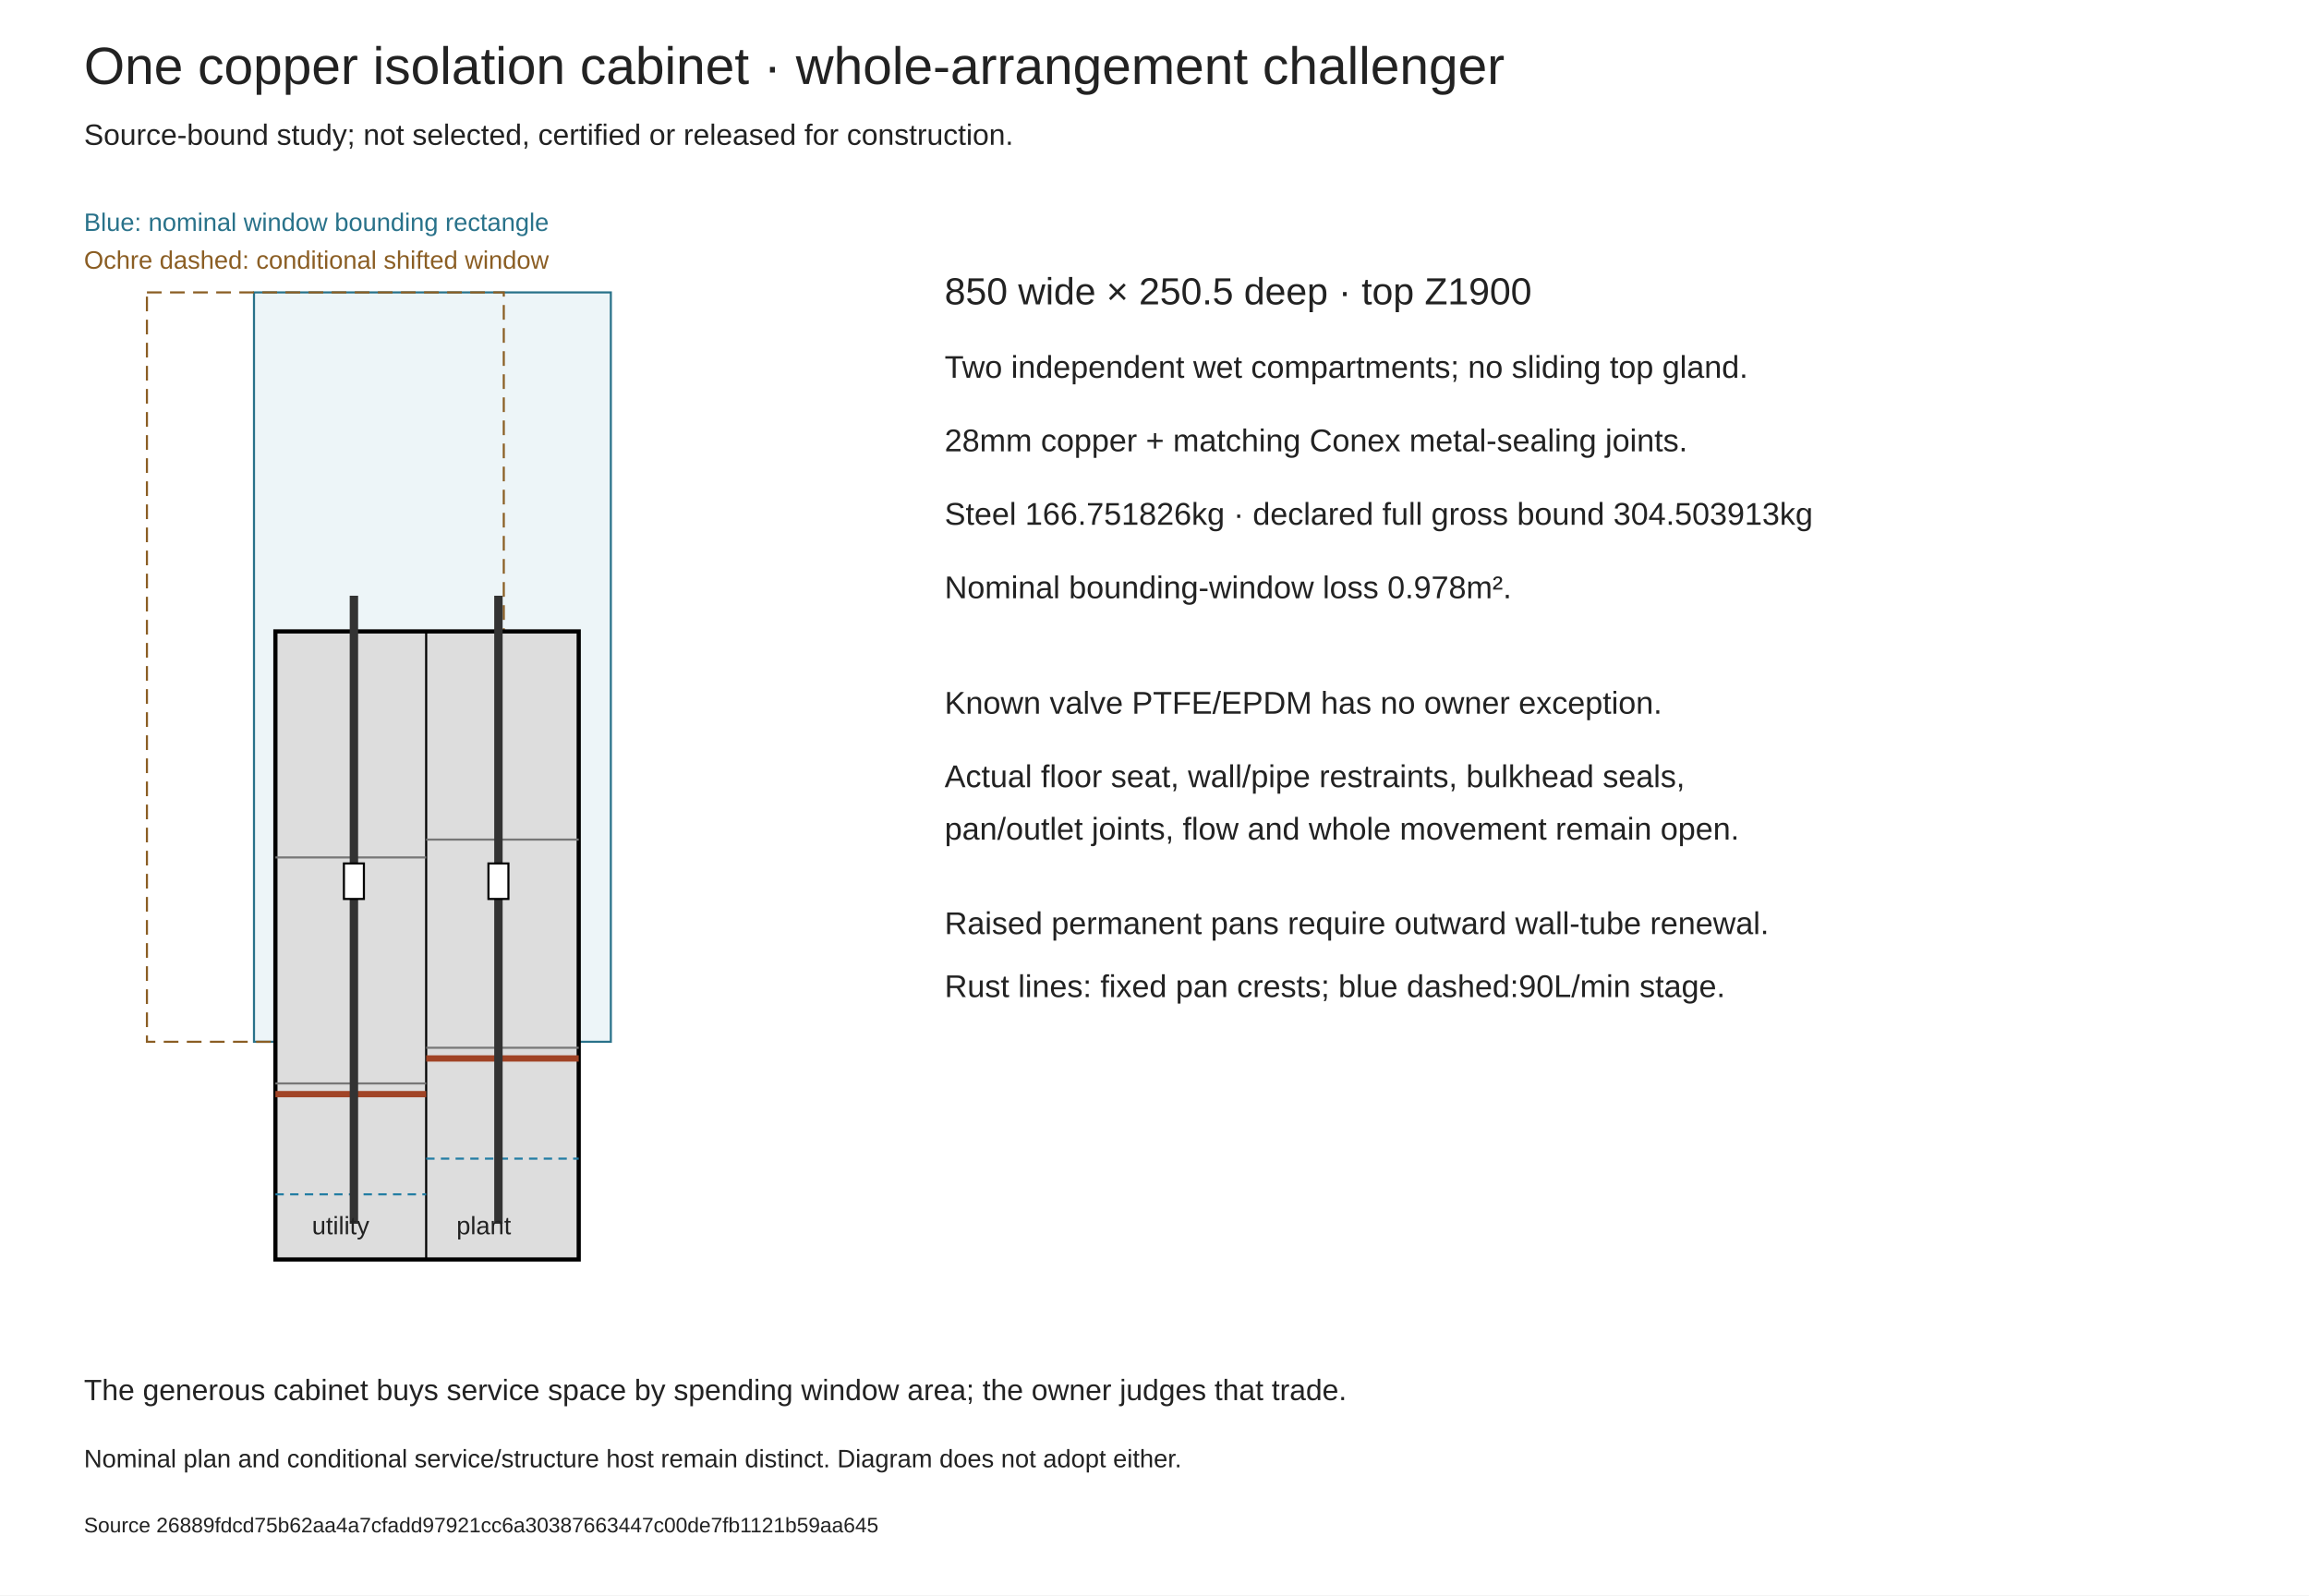
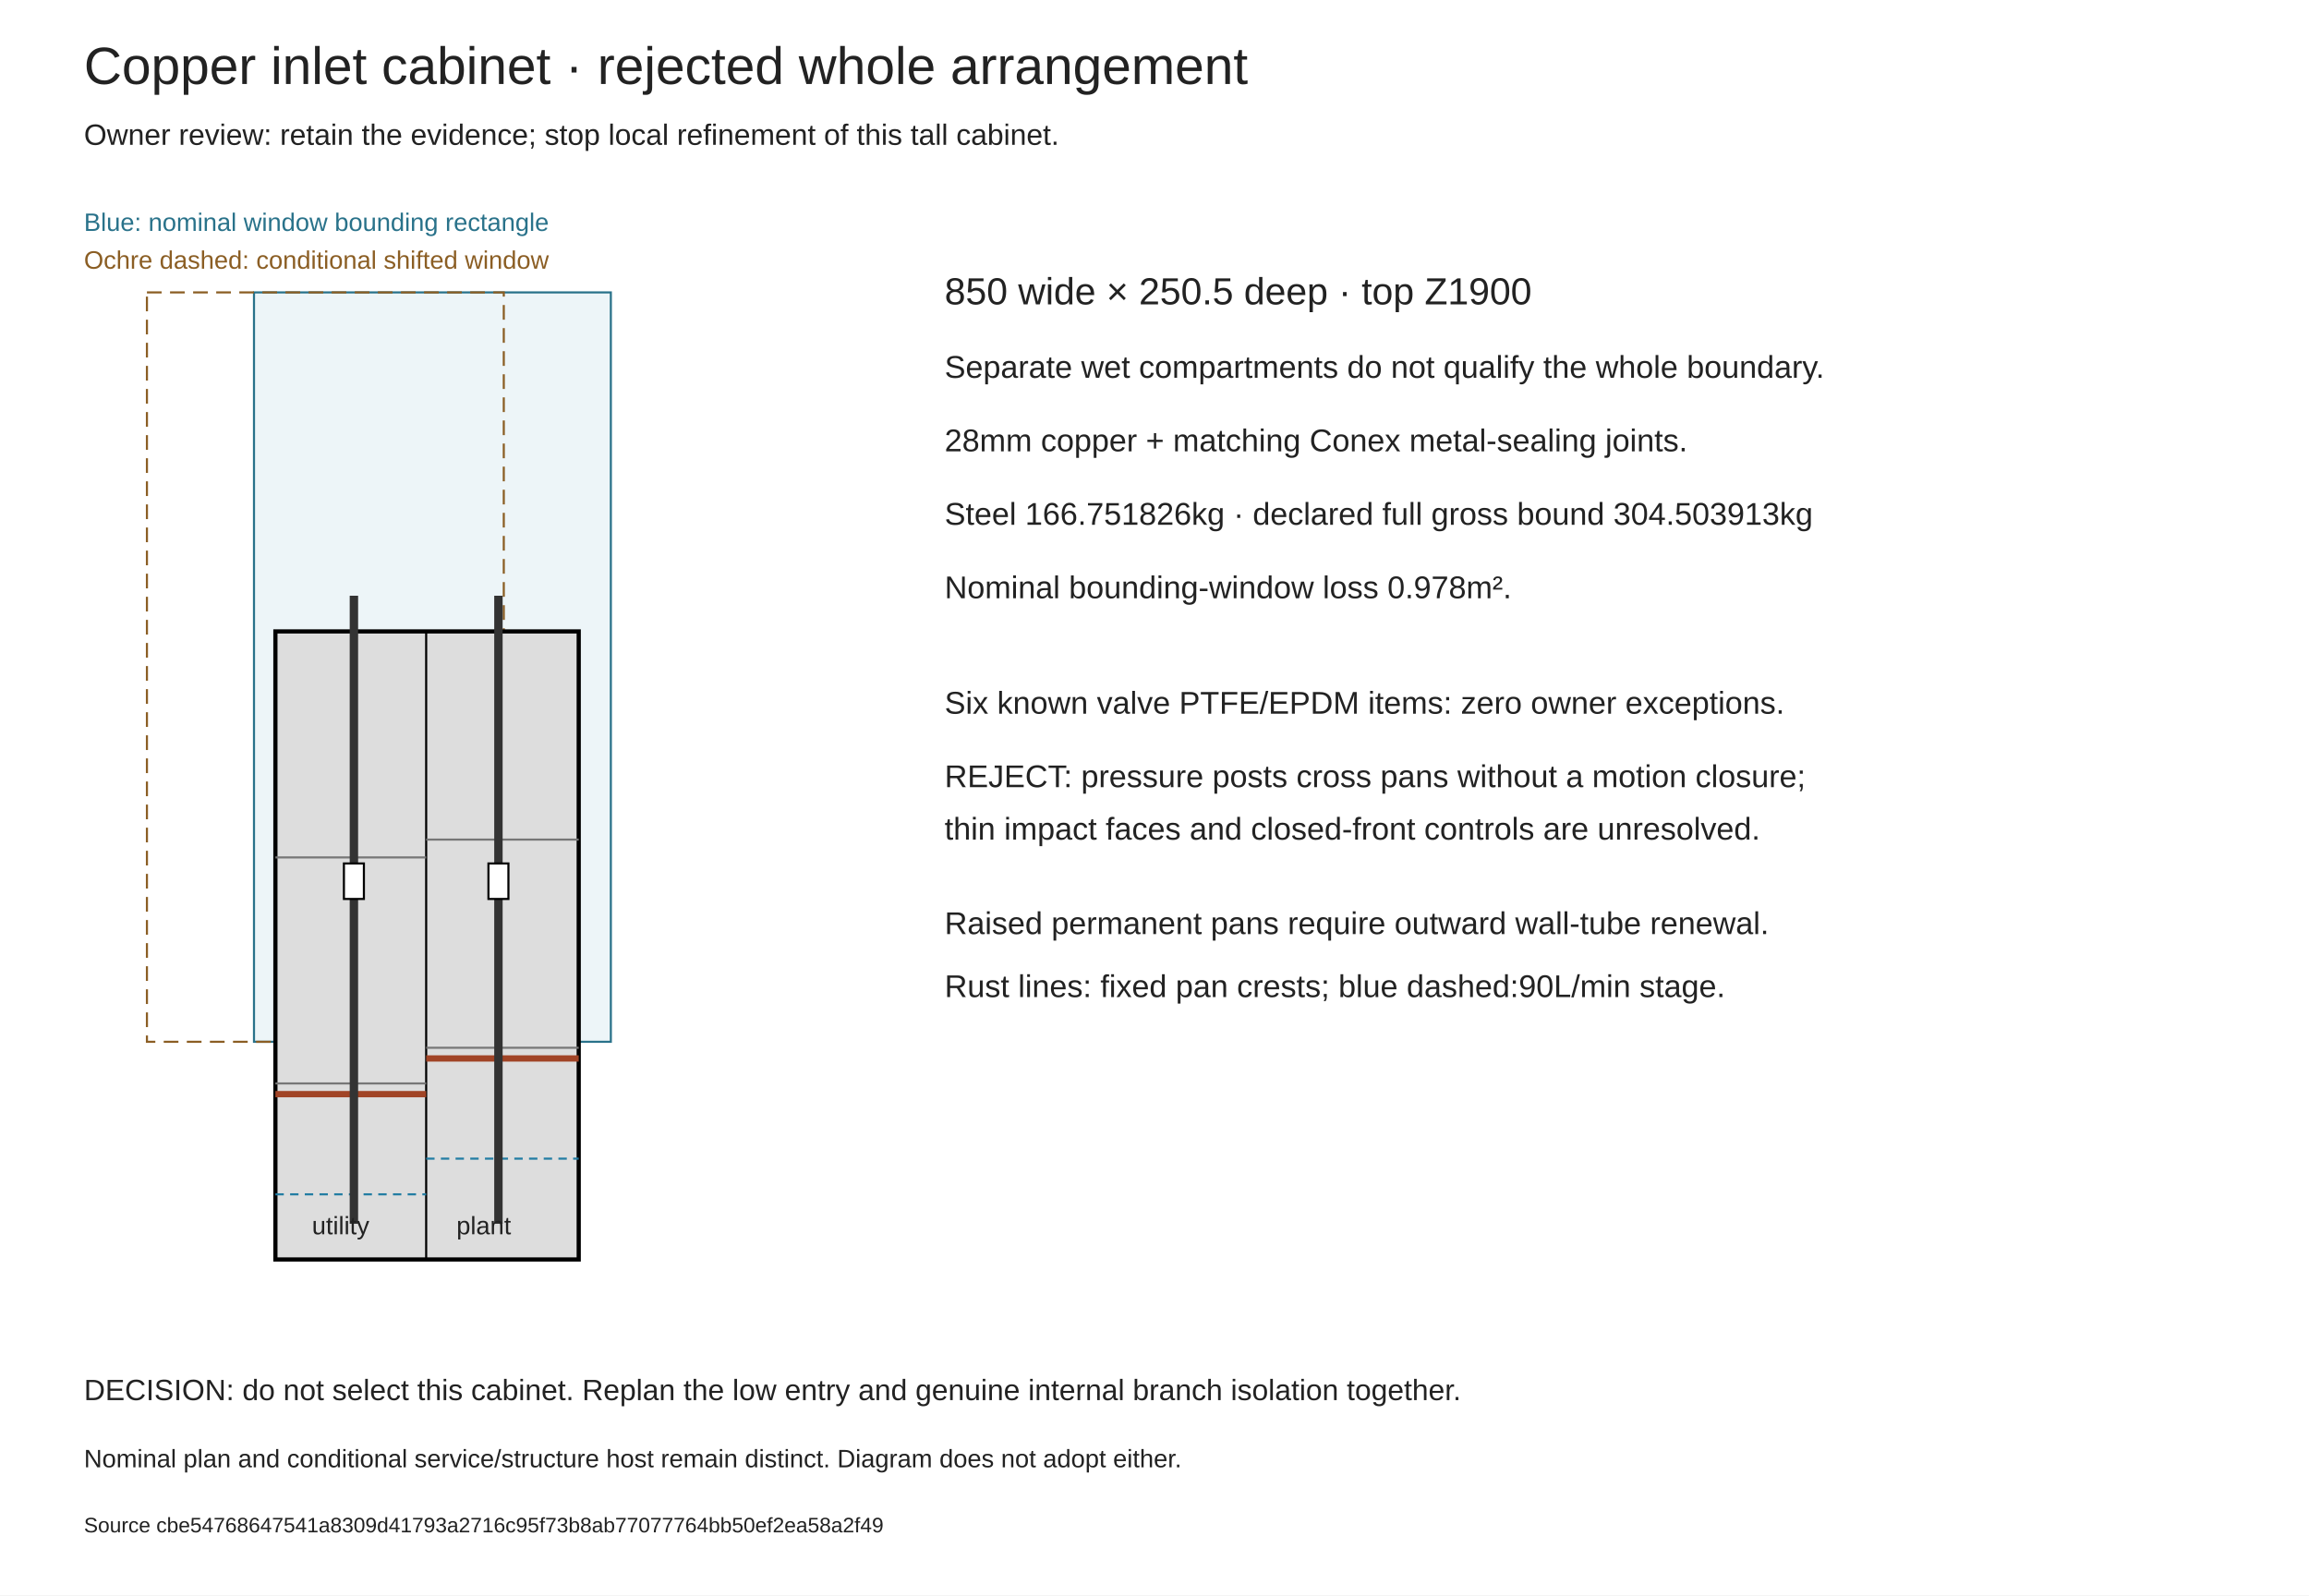
<svg xmlns="http://www.w3.org/2000/svg" width="1100" height="760" viewBox="0 0 1100 760">
  <rect width="1100" height="760" fill="white" />
  <g font-family="Arial,sans-serif" fill="#222">
-     <text x="40" y="40" font-size="25">One copper isolation cabinet · whole-arrangement challenger</text>
-     <text x="40" y="69" font-size="14">Source-bound study; not selected, certified or released for construction.</text>
+     <text x="40" y="40" font-size="25">Copper inlet cabinet · rejected whole arrangement</text>
+     <text x="40" y="69" font-size="14">Owner review: retain the evidence; stop local refinement of this tall cabinet.</text>
    <rect x="121" y="139.3" width="170" height="357" fill="#edf5f8" stroke="#29728a" stroke-dasharray="none" />
    <rect x="70" y="139.3" width="170" height="357" fill="none" stroke="#8b5e24" stroke-dasharray="7 4" />
    <rect x="131.2" y="300.8" width="144.5" height="299.2" fill="#ddd" stroke="black" stroke-width="2" />
    <path d="M203.025 600V300.8" stroke="black" />
    <path d="M131.2 521.24h71.825" stroke="#a14426" stroke-width="3" />
    <path d="M131.2 568.968h71.825" stroke="#237da3" stroke-dasharray="4 3" />
    <path d="M203.025 504.24h72.675" stroke="#a14426" stroke-width="3" />
    <path d="M203.025 551.968h72.675" stroke="#237da3" stroke-dasharray="4 3" />
    <path d="M131.2 516.14h71.825" stroke="#777" />
    <path d="M131.2 408.47h71.825" stroke="#777" />
    <path d="M203.025 499.14h72.675" stroke="#777" />
    <path d="M203.025 399.97h72.675" stroke="#777" />
    <path d="M168.6 583V283.8" stroke="#333" stroke-width="4" />
    <rect x="163.84" y="411.342" width="9.52" height="16.915" fill="white" stroke="black" />
    <text x="148.6" y="588" font-size="12">utility</text>
    <path d="M237.45 583V283.8" stroke="#333" stroke-width="4" />
    <rect x="232.69" y="411.342" width="9.52" height="16.915" fill="white" stroke="black" />
    <text x="217.45" y="588" font-size="12">plant</text>
    <text x="40" y="110" font-size="12" fill="#29728a">Blue: nominal window bounding rectangle</text>
    <text x="40" y="128" font-size="12" fill="#8b5e24">Ochre dashed: conditional shifted window</text>
    <text x="450" y="145" font-size="18">850 wide × 250.5 deep · top Z1900</text>
-     <text x="450" y="180" font-size="15">Two independent wet compartments; no sliding top gland.</text>
+     <text x="450" y="180" font-size="15">Separate wet compartments do not qualify the whole boundary.</text>
    <text x="450" y="215" font-size="15">28mm copper + matching Conex metal-sealing joints.</text>
    <text x="450" y="250" font-size="15">Steel 166.751826kg · declared full gross bound 304.503913kg</text>
    <text x="450" y="285" font-size="15">Nominal bounding-window loss 0.978m².</text>
-     <text x="450" y="340" font-size="15">Known valve PTFE/EPDM has no owner exception.</text>
+     <text x="450" y="340" font-size="15">Six known valve PTFE/EPDM items: zero owner exceptions.</text>
    <text x="450" y="445" font-size="15">Raised permanent pans require outward wall-tube renewal.</text>
    <text x="450" y="475" font-size="15">Rust lines: fixed pan crests; blue dashed:90L/min stage.</text>
-     <text x="450" y="375" font-size="15">Actual floor seat, wall/pipe restraints, bulkhead seals,</text>
-     <text x="450" y="400" font-size="15">pan/outlet joints, flow and whole movement remain open.</text>
-     <text x="40" y="667" font-size="14">The generous cabinet buys service space by spending window area; the owner judges that trade.</text>
+     <text x="450" y="375" font-size="15">REJECT: pressure posts cross pans without a motion closure;</text>
+     <text x="450" y="400" font-size="15">thin impact faces and closed-front controls are unresolved.</text>
+     <text x="40" y="667" font-size="14">DECISION: do not select this cabinet. Replan the low entry and genuine internal branch isolation together.</text>
    <text x="40" y="699" font-size="12">Nominal plan and conditional service/structure host remain distinct. Diagram does not adopt either.</text>
-     <text x="40" y="730" font-size="10">Source 26889fdcd75b62aa4a7cfadd97921cc6a30387663447c00de7fb1121b59aa645</text>
+     <text x="40" y="730" font-size="10">Source cbe54768647541a8309d41793a2716c95f73b8ab77077764bb50ef2ea58a2f49</text>
  </g>
</svg>
